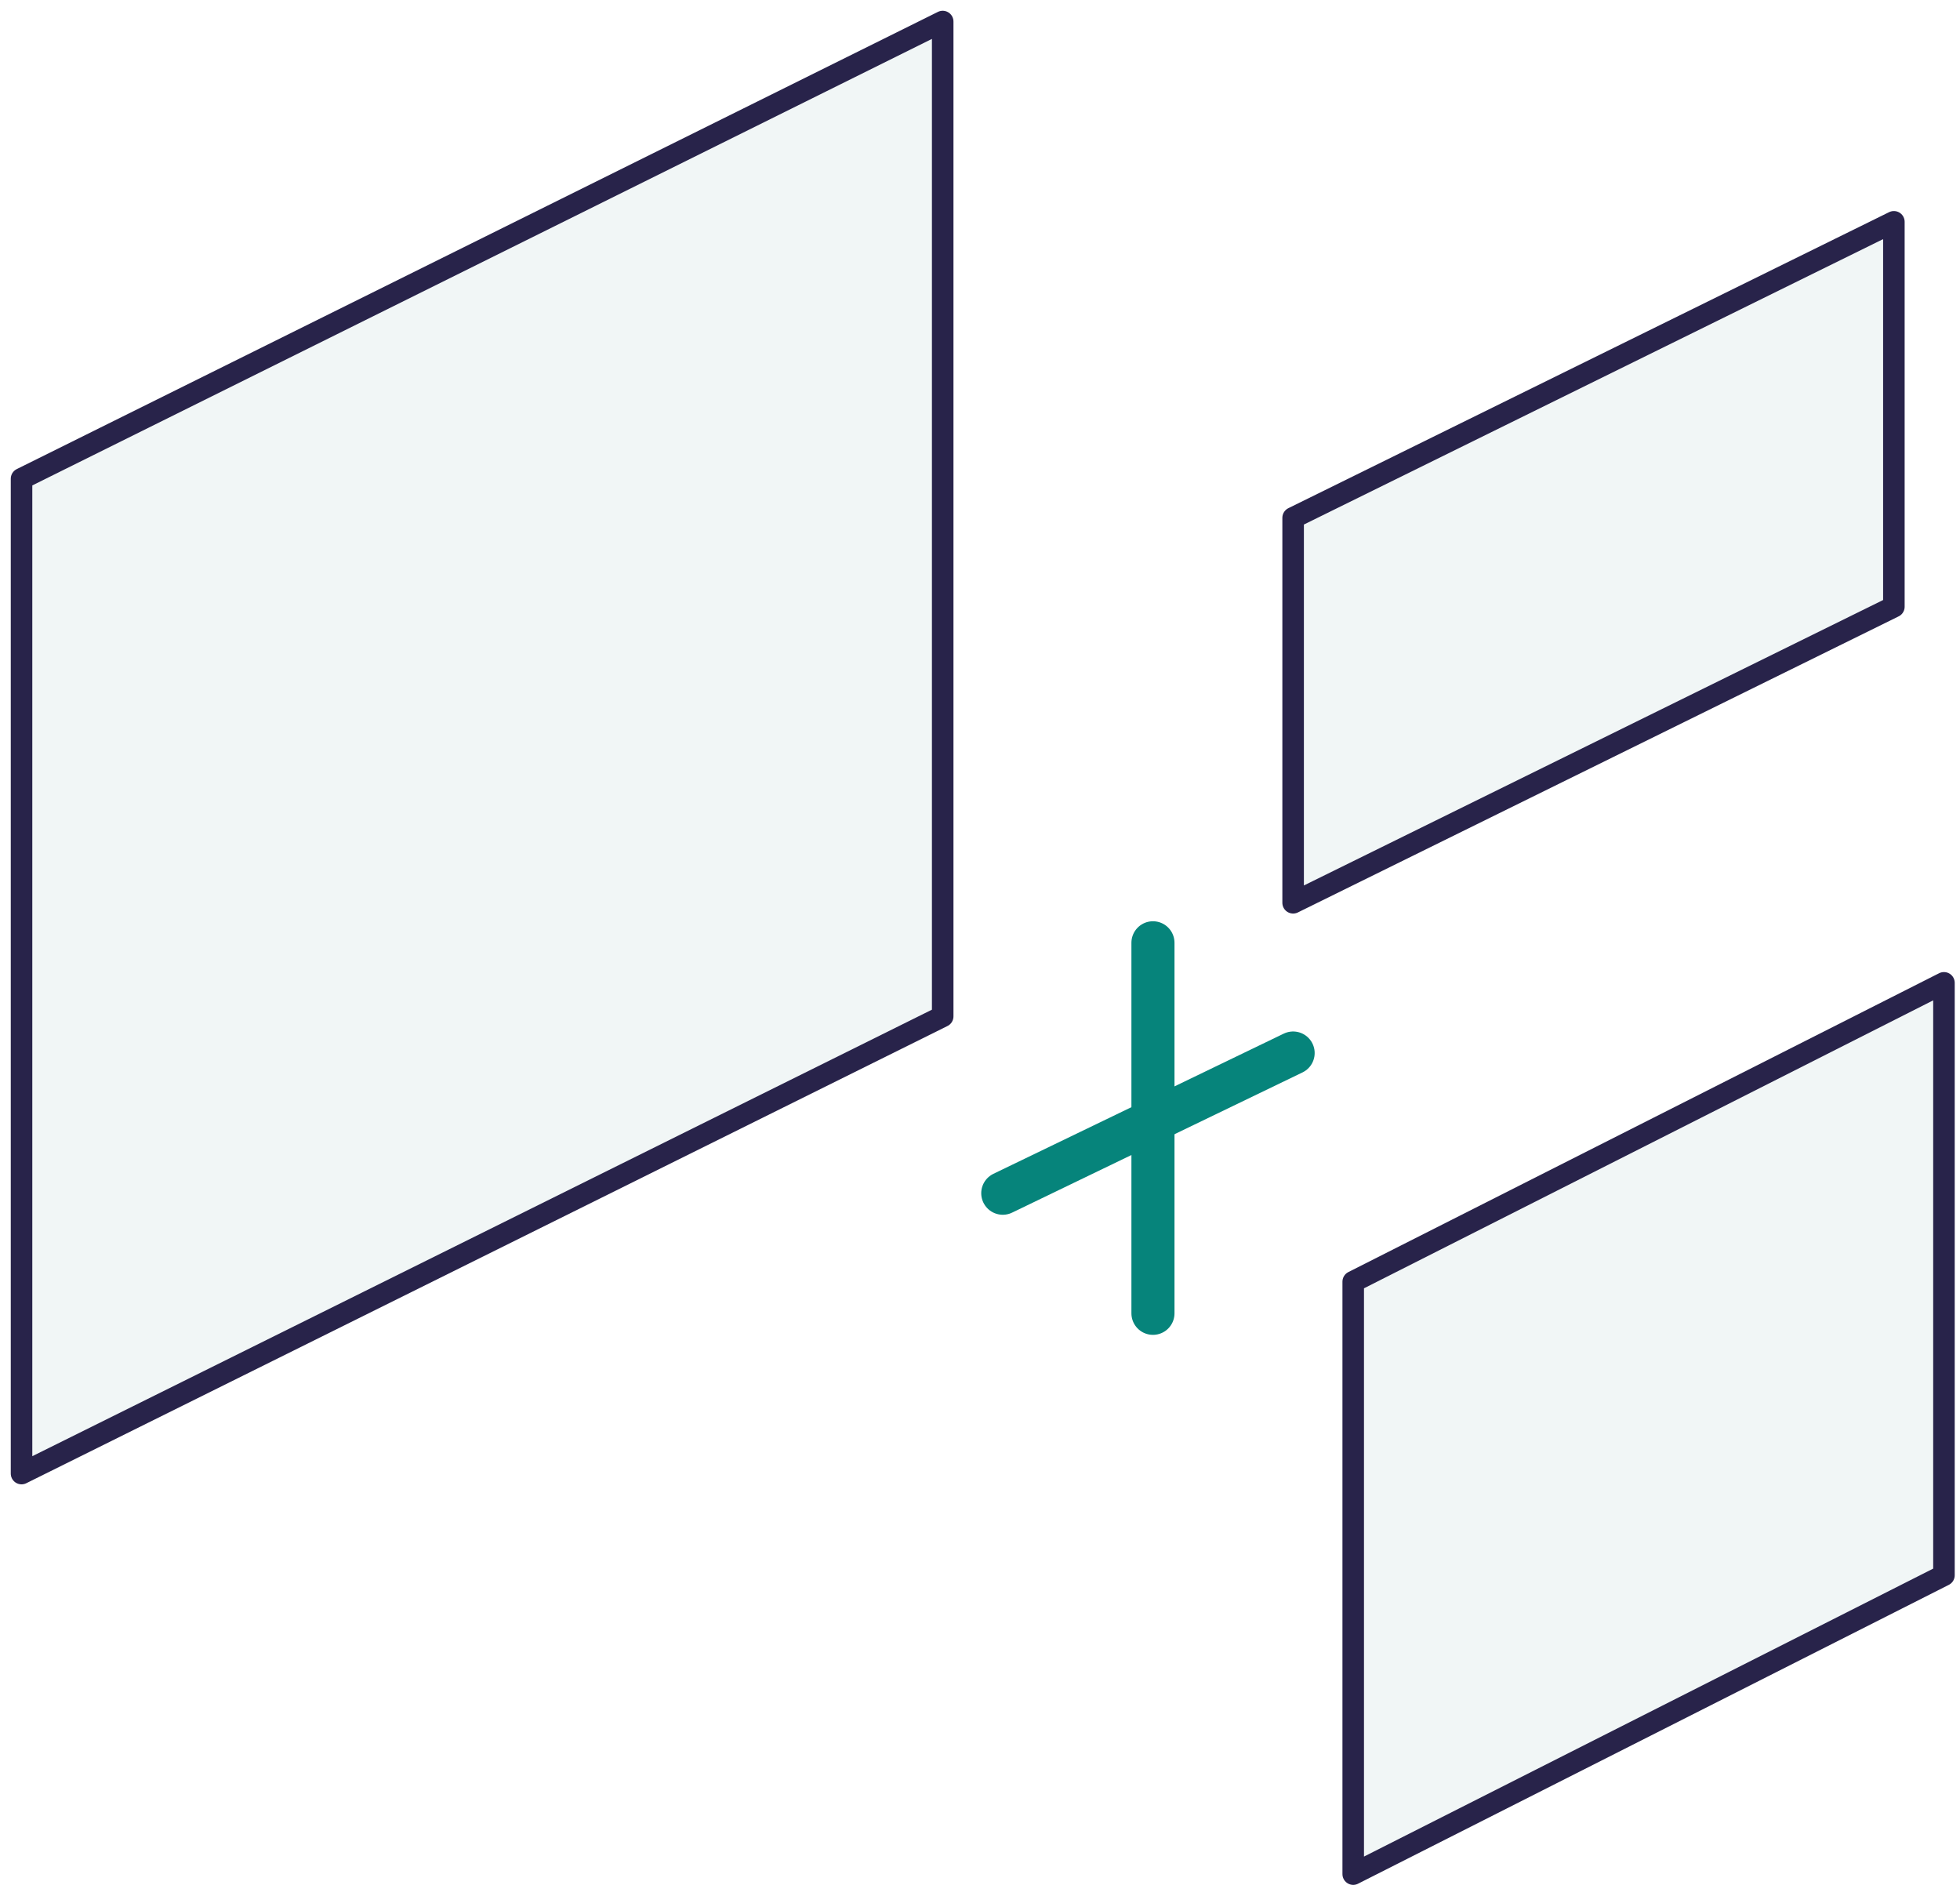
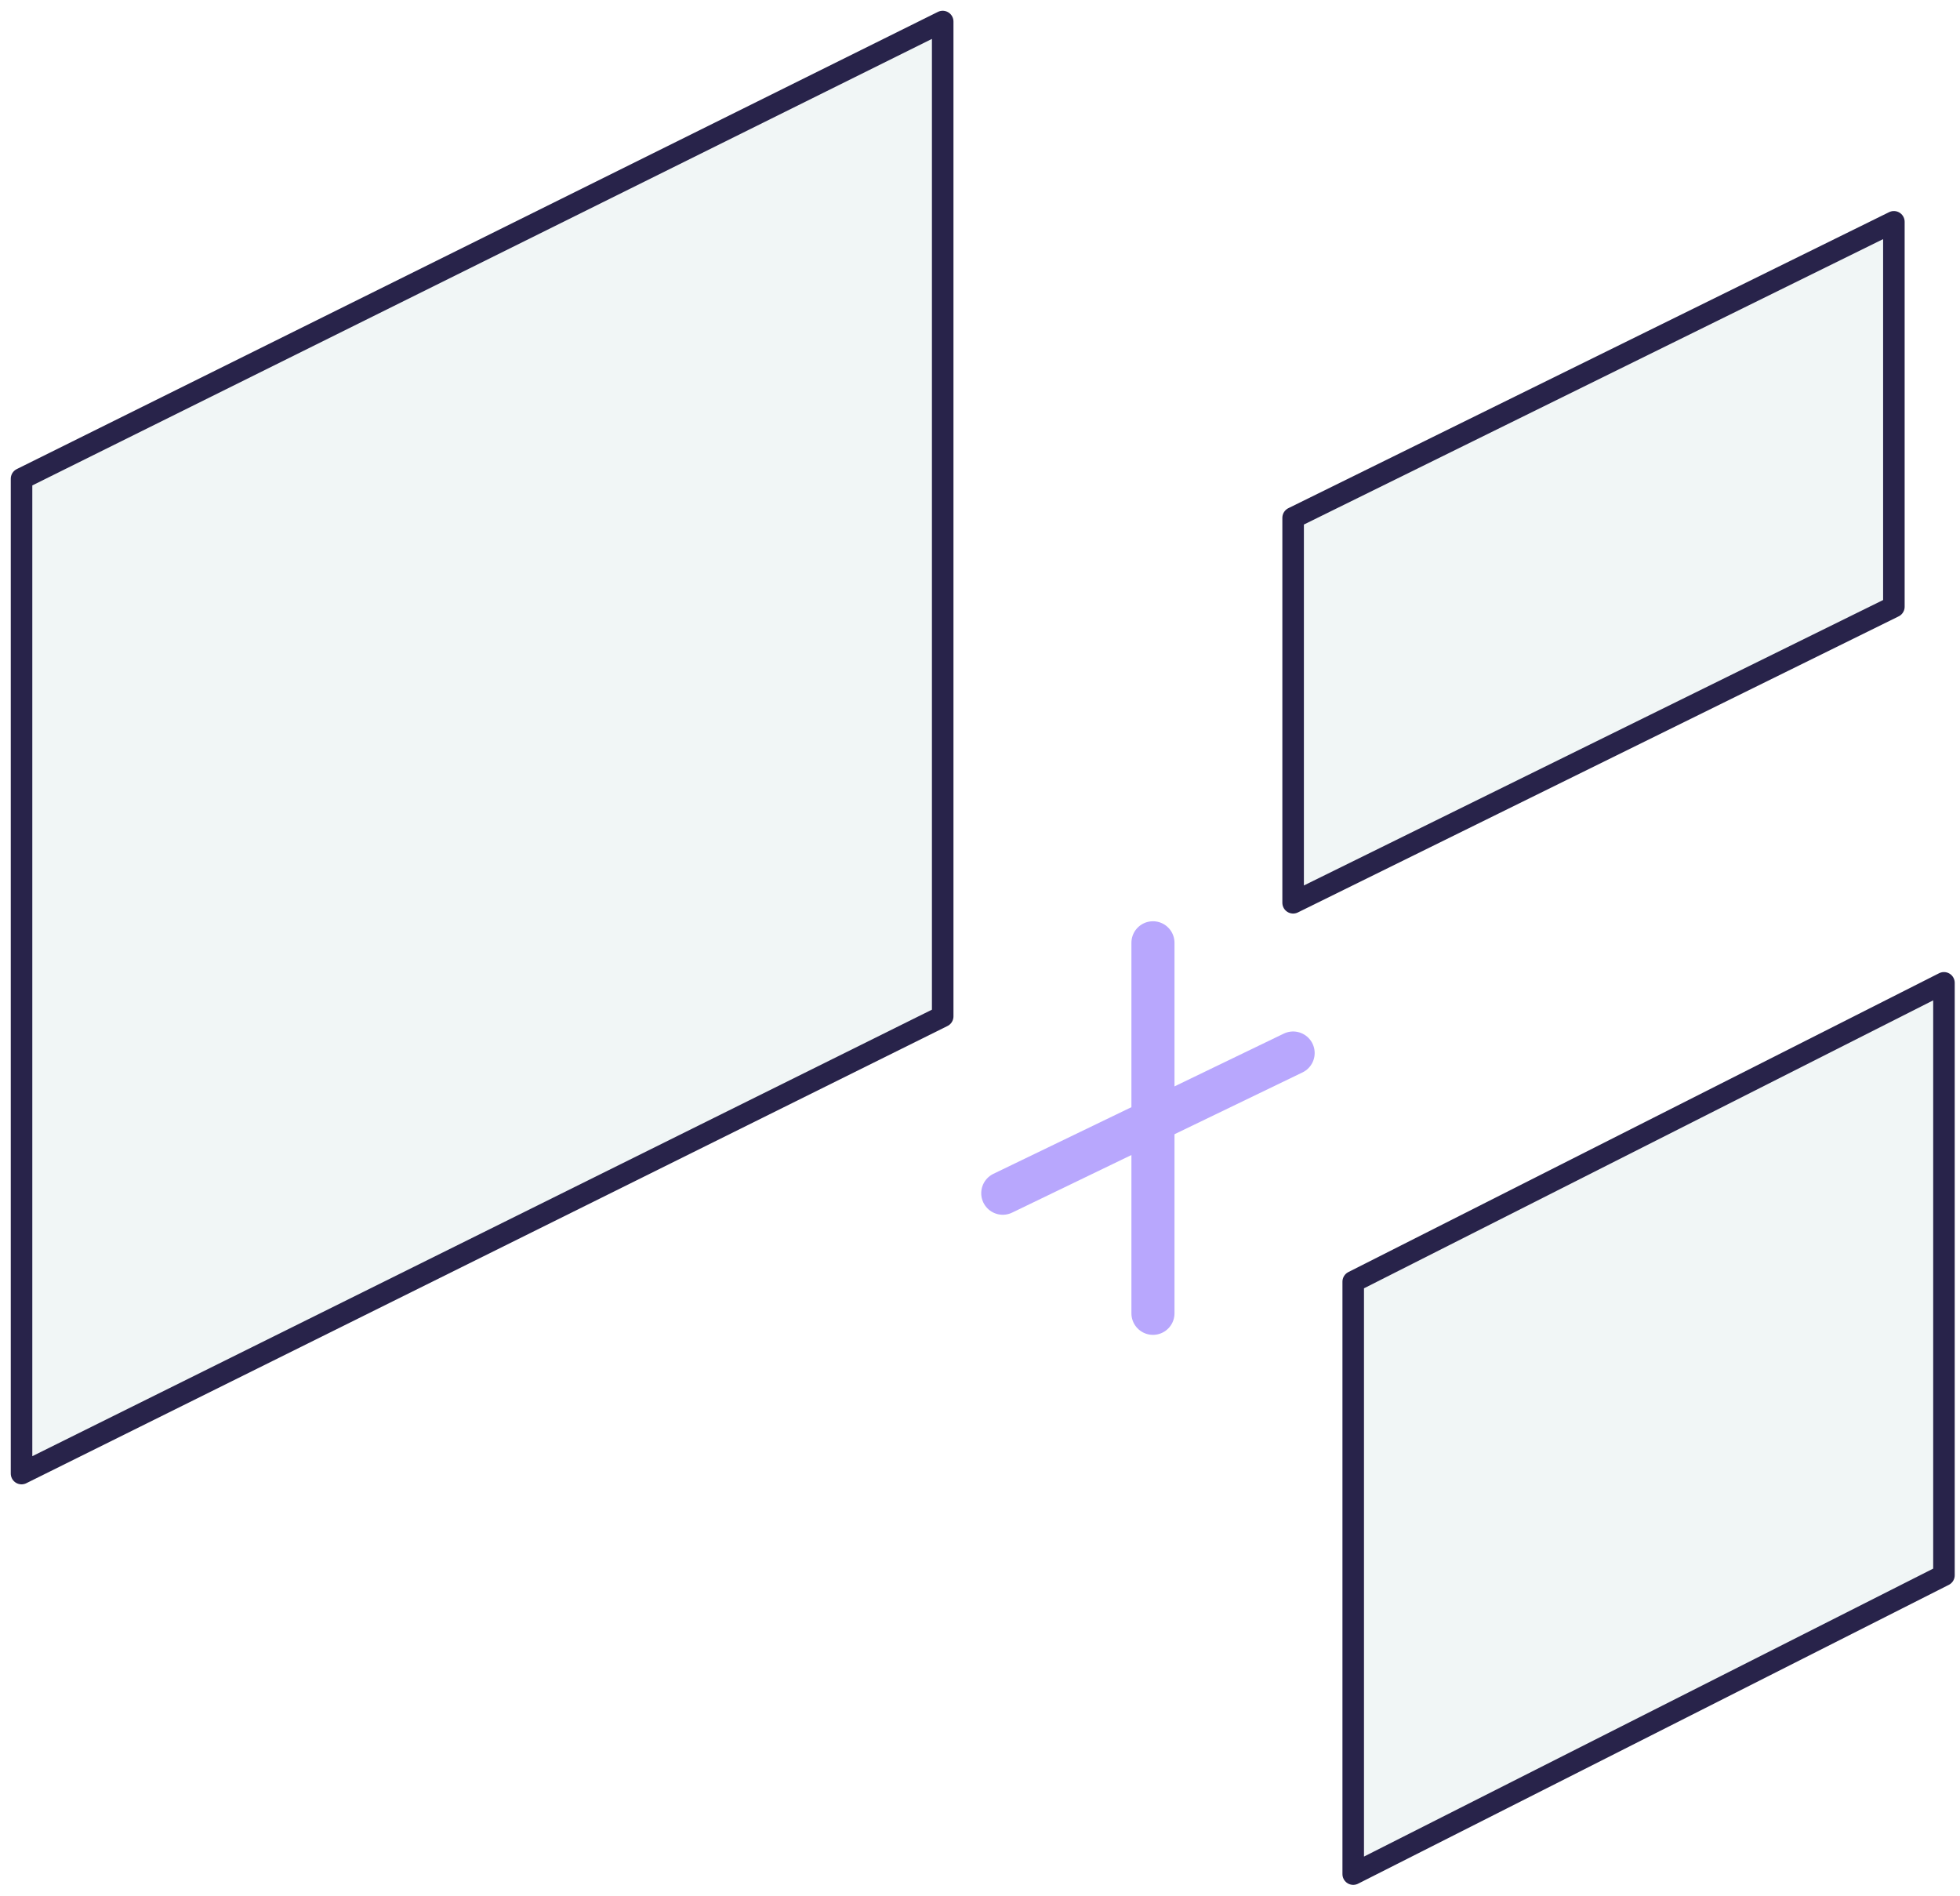
<svg xmlns="http://www.w3.org/2000/svg" width="91" height="88" viewBox="0 0 91 88" fill="none">
  <path d="M1 68.405L43.768 47.181V1L1 22.224V68.405Z" fill="#F1F6F6" stroke="#28234A" stroke-miterlimit="10" stroke-linecap="round" stroke-linejoin="round" />
  <path d="M60.038 41.908L87.93 28.165V10.297L60.038 24.039V41.908Z" fill="#F1F6F6" stroke="#28234A" stroke-miterlimit="10" stroke-linecap="round" stroke-linejoin="round" />
  <path d="M62.828 86.998L90.255 73.125V45.625L62.828 59.498V86.998Z" fill="#F1F6F6" stroke="#28234A" stroke-miterlimit="10" stroke-linecap="round" stroke-linejoin="round" />
-   <path d="M46.557 55.391L60.038 48.883" stroke="#06847B" stroke-width="2" stroke-miterlimit="10" stroke-linecap="round" stroke-linejoin="round" />
-   <path d="M53.53 43.766V60.966" stroke="#06847B" stroke-width="2" stroke-miterlimit="10" stroke-linecap="round" stroke-linejoin="round" />
+   <path d="M46.557 55.391L60.038 48.883" stroke="#b8a7fd" stroke-width="2" stroke-miterlimit="10" stroke-linecap="round" stroke-linejoin="round" />
+   <path d="M53.53 43.766V60.966" stroke="#b8a7fd" stroke-width="2" stroke-miterlimit="10" stroke-linecap="round" stroke-linejoin="round" />
</svg>
